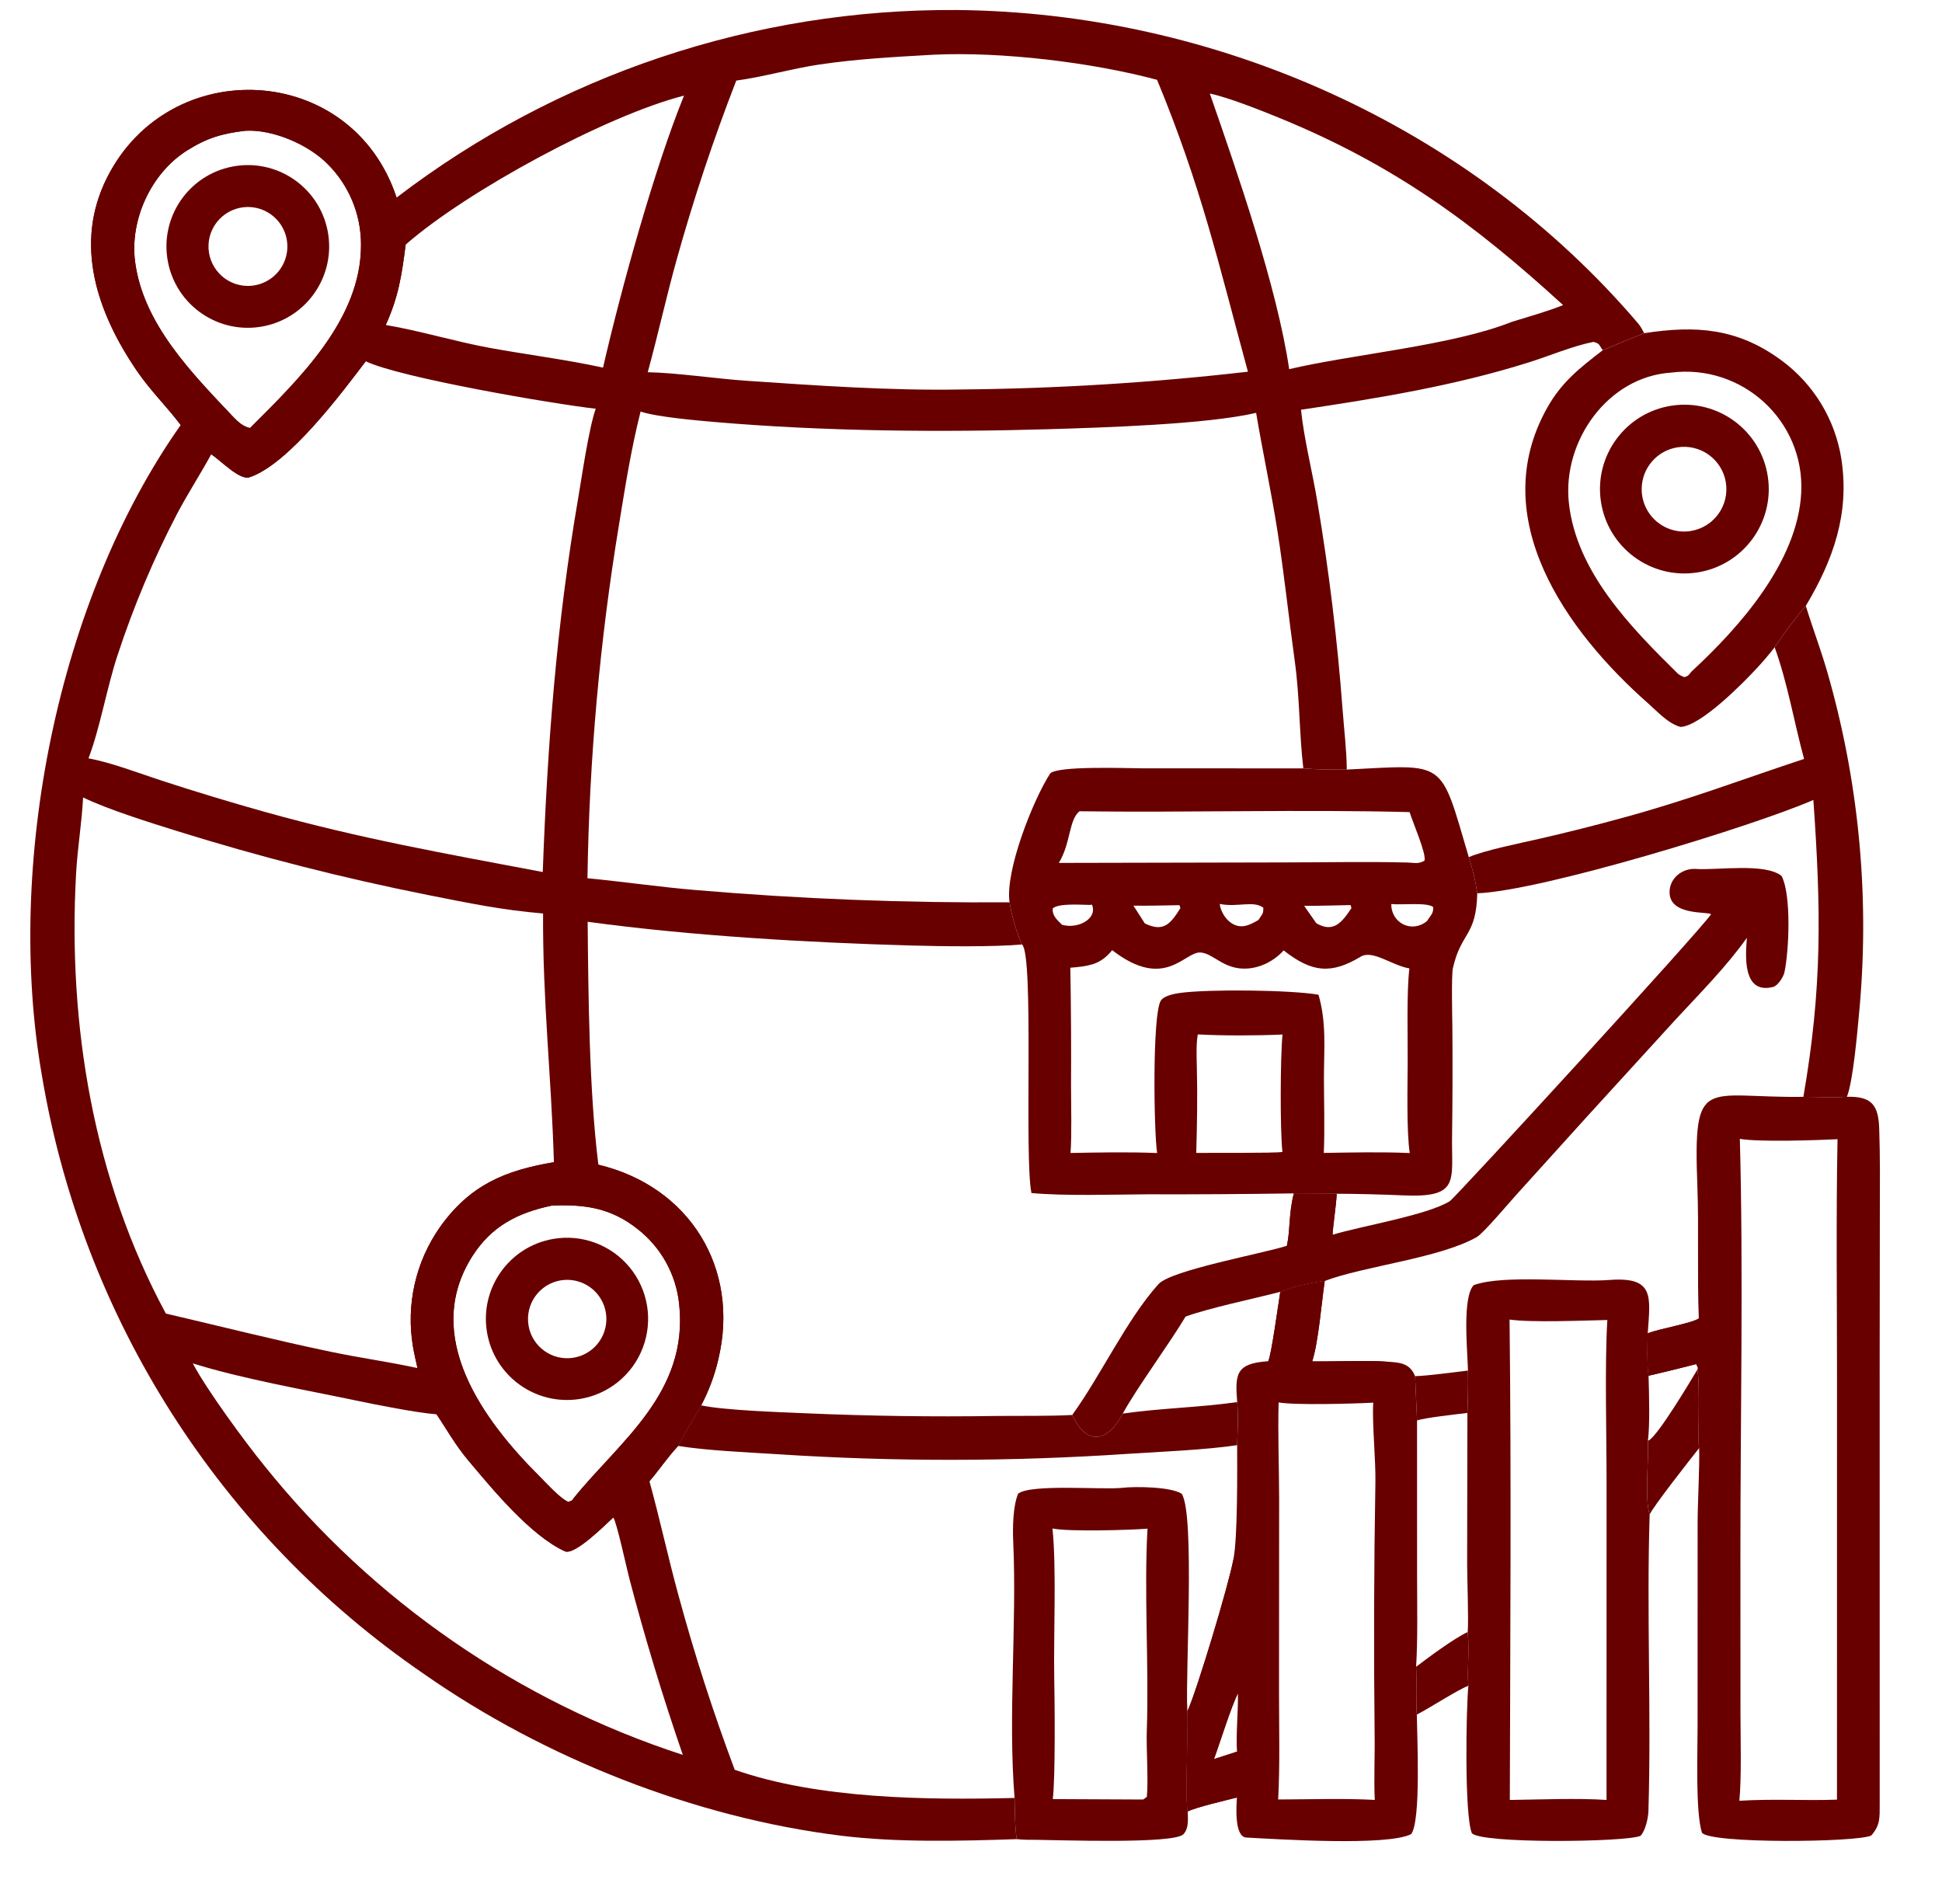
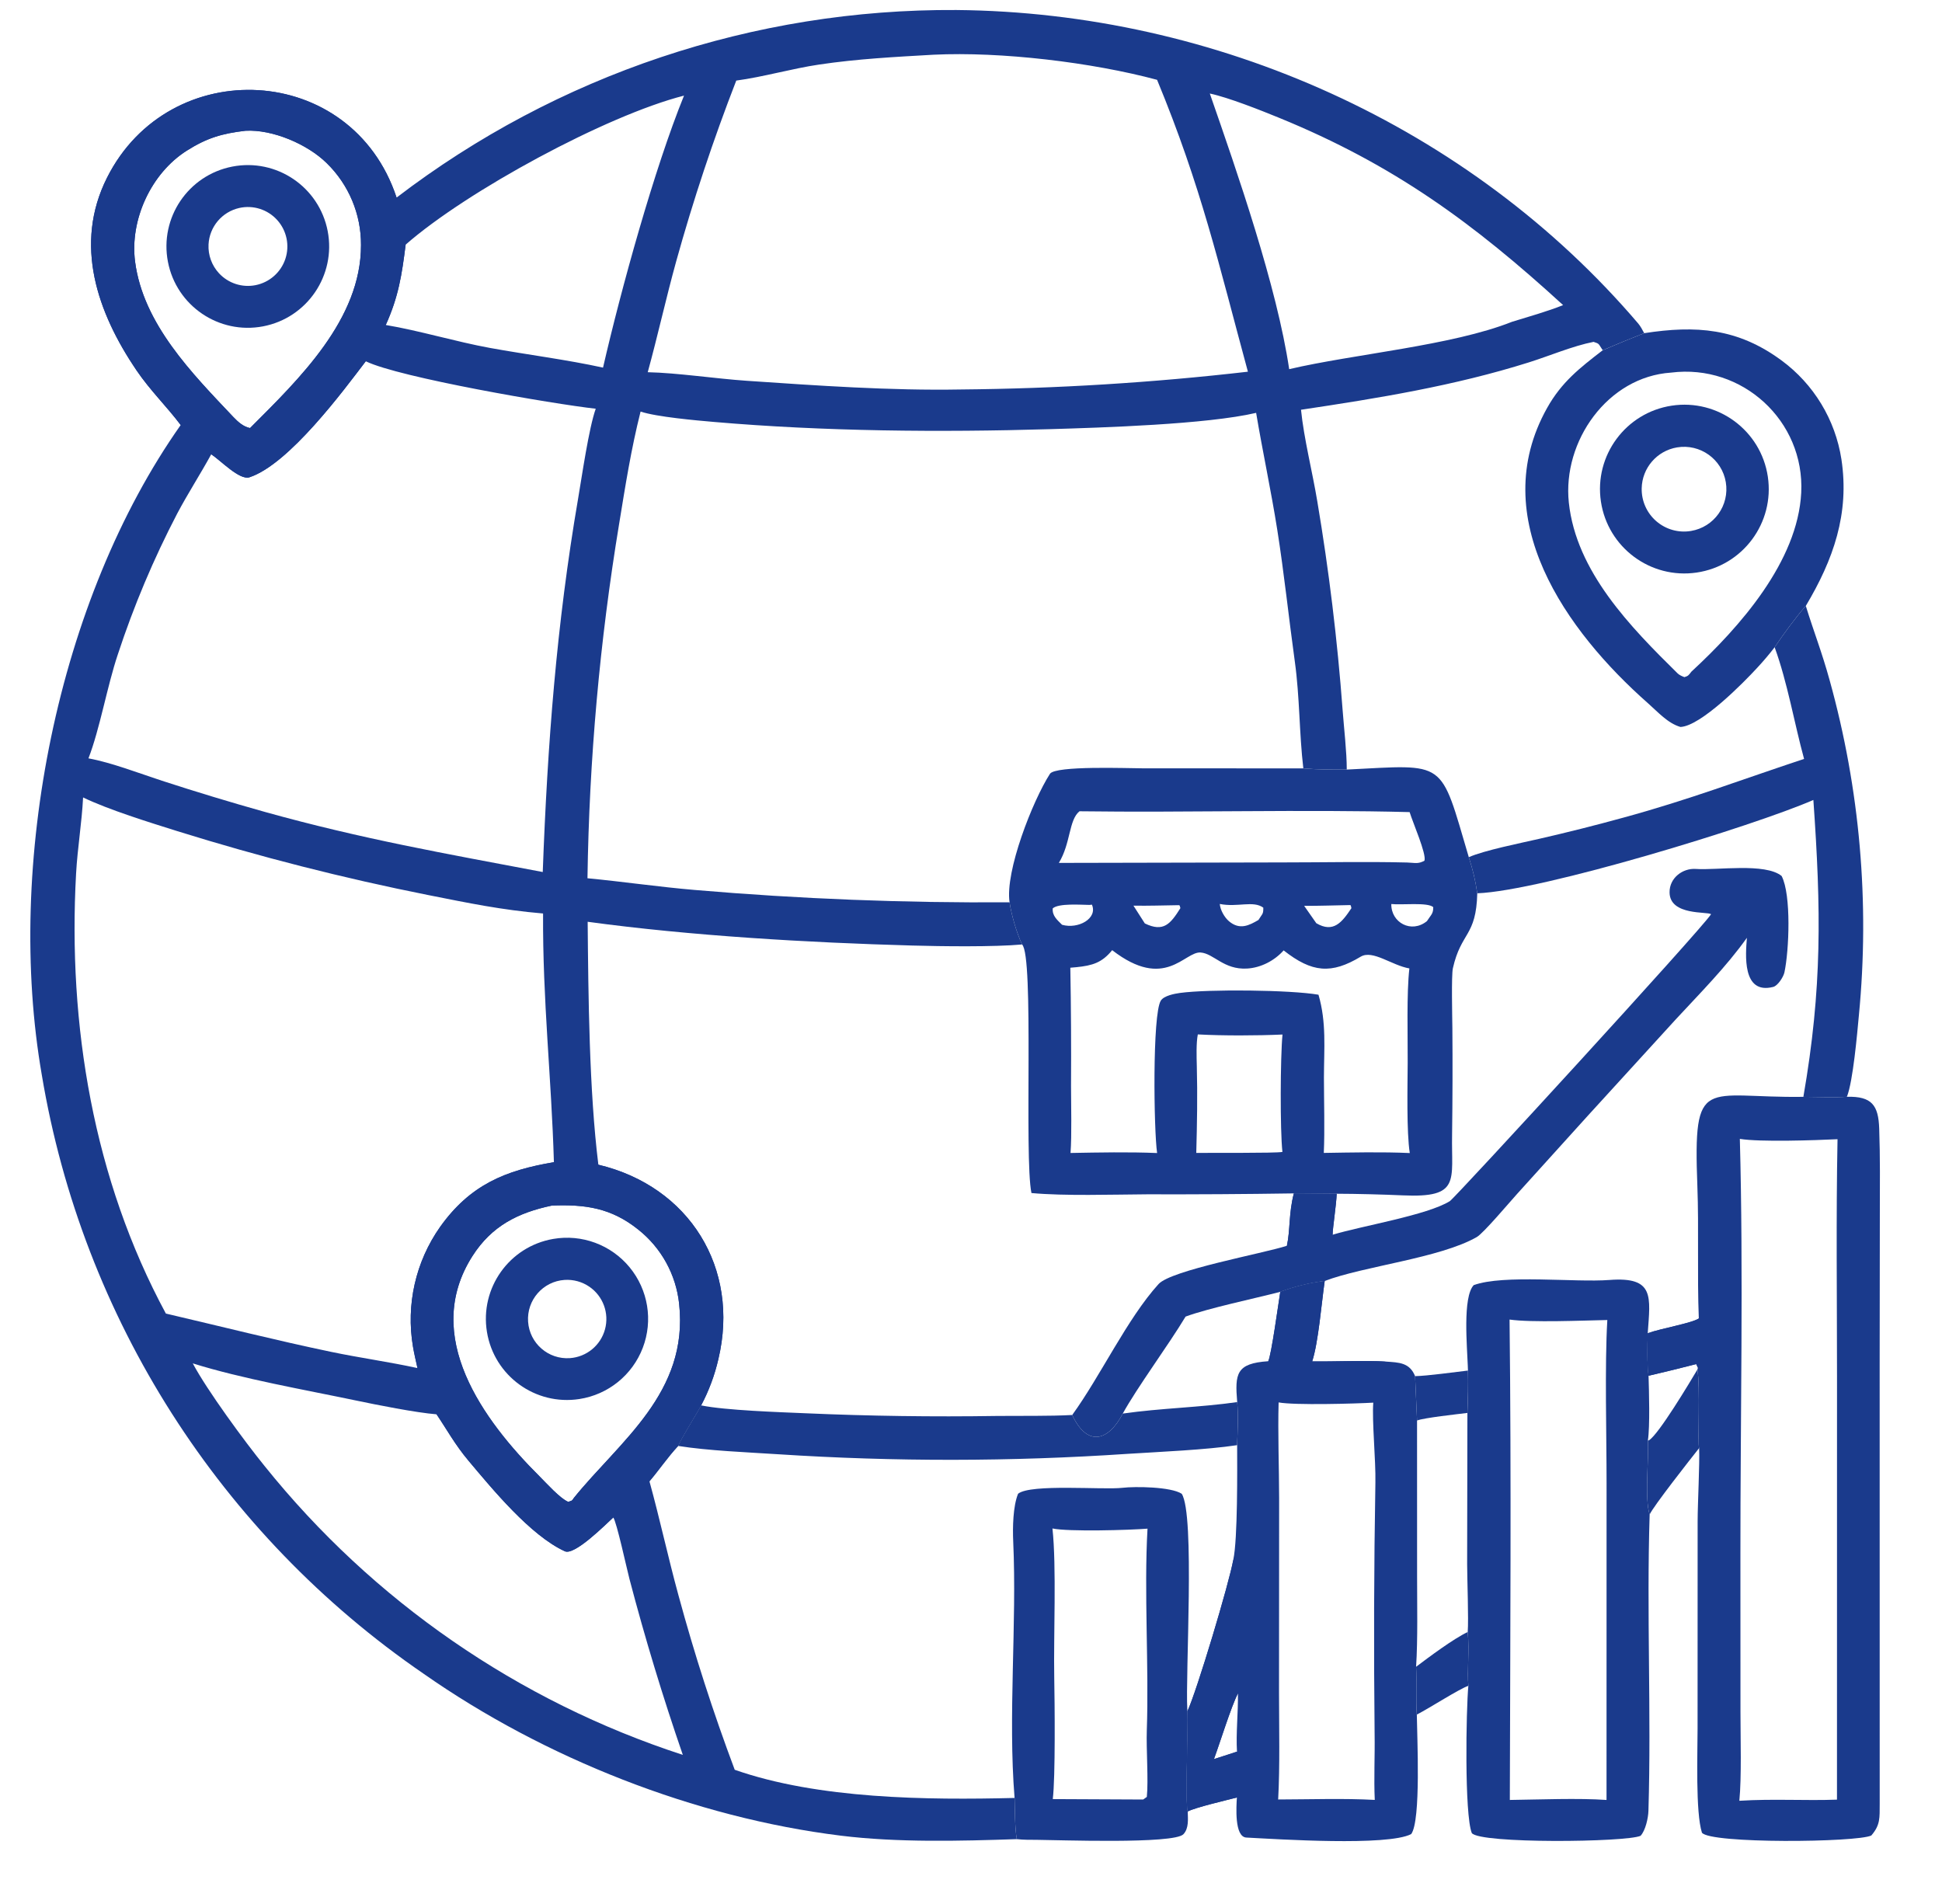
<svg xmlns="http://www.w3.org/2000/svg" width="102" height="100" viewBox="0 0 102 100" fill="none">
-   <path d="M20.83 10.377C29.265 3.925 39.606 0.459 50.226 0.526C63.837 0.645 77.19 6.607 86.044 16.991C86.158 17.123 86.277 17.341 86.358 17.499C85.627 17.786 84.901 18.084 84.18 18.394C83.943 18.051 84.03 18.061 83.7 17.955C82.6 18.172 81.378 18.694 80.299 19.033C76.386 20.265 72.383 20.915 68.333 21.521C68.484 23.028 68.936 24.802 69.189 26.333C69.801 29.961 70.245 33.616 70.518 37.286C70.588 38.233 70.738 39.494 70.736 40.419C76.022 40.156 75.614 39.84 77.146 45.021C77.361 45.697 77.487 46.209 77.591 46.917C77.535 49.198 76.744 48.931 76.31 50.853C76.225 51.232 76.278 53.448 76.283 53.981C76.298 55.852 76.293 57.722 76.268 59.592C76.222 62.012 76.739 62.921 73.678 62.782C72.661 62.736 71.24 62.699 70.208 62.697L67.957 62.678C65.382 62.718 62.807 62.734 60.233 62.726C58.414 62.738 55.929 62.821 54.175 62.66C53.786 60.781 54.322 50.2 53.682 49.605C52.213 49.74 49.449 49.704 47.916 49.661C42.45 49.509 36.276 49.151 30.866 48.413C30.901 52.317 30.945 57.287 31.428 61.172C36.206 62.307 38.872 66.603 37.73 71.388C37.536 72.232 37.232 73.048 36.826 73.813C36.548 74.32 35.771 75.548 35.619 75.943C35.059 76.546 34.638 77.179 34.111 77.8C34.654 79.766 35.089 81.794 35.636 83.791C36.476 86.889 37.462 89.946 38.59 92.951C42.981 94.491 48.703 94.544 53.289 94.431C53.304 95.012 53.303 96.063 53.406 96.594C50.431 96.695 47.13 96.778 44.171 96.413C36.486 95.464 28.58 92.339 22.252 87.909C11.571 80.587 4.33 69.232 2.196 56.459C0.276 45.417 2.995 31.535 9.491 22.322C8.747 21.337 7.89 20.51 7.171 19.452C5.111 16.417 3.863 12.834 5.62 9.335C8.902 2.803 18.477 3.256 20.83 10.377ZM30.856 46.127C32.735 46.307 34.621 46.584 36.491 46.742C41.99 47.213 47.507 47.429 53.026 47.39C53.123 48.057 53.397 48.993 53.682 49.605C54.322 50.2 53.786 60.781 54.175 62.66C55.929 62.821 58.414 62.738 60.233 62.726C62.807 62.734 65.382 62.718 67.957 62.678L70.208 62.697C71.24 62.699 72.661 62.736 73.678 62.782C76.739 62.921 76.222 62.012 76.268 59.592C76.293 57.722 76.298 55.852 76.283 53.981C76.278 53.448 76.225 51.232 76.31 50.853C76.744 48.931 77.535 49.198 77.591 46.917C77.487 46.209 77.361 45.697 77.146 45.021C75.614 39.84 76.022 40.156 70.736 40.419C69.937 40.421 69.251 40.424 68.455 40.357C68.238 38.518 68.268 36.618 68.009 34.752C67.692 32.466 67.446 30.103 67.086 27.826C66.765 25.791 66.318 23.723 65.976 21.684C63.399 22.29 57.852 22.459 55.151 22.54C49.376 22.711 43.278 22.659 37.512 22.162C36.583 22.082 34.481 21.897 33.645 21.616C33.142 23.615 32.851 25.485 32.518 27.519C31.501 33.672 30.946 39.892 30.856 46.127ZM21.927 71.853C21.849 71.497 21.748 71.076 21.69 70.724C21.318 68.524 21.829 66.267 23.113 64.443C24.69 62.228 26.54 61.47 29.093 61.04C28.964 56.591 28.497 52.548 28.524 47.978C26.325 47.79 24.632 47.434 22.478 47.007C18.033 46.122 13.638 45.002 9.312 43.652C7.859 43.195 5.714 42.534 4.364 41.883C4.297 43.217 4.071 44.533 3.996 45.884C3.557 53.823 4.905 61.944 8.712 68.99C11.604 69.665 14.489 70.396 17.398 71.003C18.899 71.316 20.417 71.525 21.927 71.853ZM4.646 39.83C5.844 40.048 7.312 40.614 8.499 41.003C10.296 41.588 12.104 42.136 13.922 42.646C19.023 44.068 23.375 44.827 28.507 45.8C28.754 39.1 29.23 32.798 30.361 26.206C30.565 25.014 30.925 22.499 31.29 21.467C29.07 21.219 20.959 19.829 19.211 18.974C18.05 20.499 15.187 24.378 13.105 25.067C12.587 25.238 11.603 24.195 11.095 23.86C10.526 24.899 9.859 25.932 9.309 26.971C8.068 29.35 7.024 31.826 6.187 34.376C5.624 36.055 5.247 38.278 4.646 39.83ZM35.864 92.169C34.814 89.127 33.879 86.046 33.062 82.933C32.918 82.386 32.389 79.934 32.211 79.701C31.773 80.1 30.177 81.708 29.667 81.475C27.858 80.646 25.854 78.199 24.606 76.717C23.898 75.875 23.452 75.053 22.93 74.282C21.861 74.198 19.777 73.784 18.65 73.547C15.995 72.99 12.691 72.412 10.125 71.606C10.87 73.013 12.869 75.735 13.896 76.996C19.586 84.084 27.221 89.357 35.864 92.169ZM12.89 6.867C11.659 7.013 10.871 7.243 9.812 7.912C7.94 9.096 6.809 11.541 7.095 13.743C7.521 17.02 10.089 19.61 12.258 21.904C12.493 22.152 12.791 22.42 13.134 22.481C15.712 19.901 18.969 16.776 18.961 12.867C18.968 11.25 18.319 9.699 17.162 8.57C16.155 7.575 14.312 6.785 12.89 6.867ZM28.992 63.317C27.205 63.692 25.822 64.389 24.811 65.975C22.138 70.169 25.366 74.58 28.336 77.538C28.695 77.895 29.413 78.7 29.846 78.88C30.081 78.793 30.014 78.853 30.147 78.665C32.553 75.691 36.179 73.151 35.671 68.481C35.508 66.943 34.733 65.535 33.519 64.575C32.099 63.438 30.736 63.249 28.992 63.317ZM65.544 19.522C64 13.837 63.102 9.824 60.773 4.192C57.35 3.274 52.581 2.702 49.028 2.874C46.998 2.99 45.046 3.091 43.033 3.389C41.584 3.604 40.091 4.042 38.671 4.232C37.462 7.343 36.409 10.511 35.516 13.726C34.979 15.669 34.549 17.628 34.021 19.549C35.588 19.583 37.597 19.889 39.214 19.999C42.896 20.25 46.783 20.523 50.464 20.456C55.504 20.411 60.538 20.099 65.544 19.522ZM20.261 17.069C21.999 17.357 23.953 17.95 25.73 18.273C27.666 18.625 29.765 18.889 31.673 19.308C32.618 15.194 34.37 8.85 35.927 5.022C31.844 6.062 24.502 10.045 21.306 12.849C21.107 14.43 20.934 15.583 20.261 17.069ZM67.712 19.389C71.075 18.598 76.253 18.158 79.414 16.902C80.265 16.64 81.286 16.352 82.1 16.025C77.384 11.711 73.201 8.649 67.187 6.189C66.227 5.796 64.518 5.117 63.543 4.912C64.985 9.055 67.068 15.048 67.712 19.389Z" fill="#680000" />
-   <path d="M68.455 40.357C69.251 40.424 69.937 40.421 70.736 40.419C76.022 40.157 75.614 39.84 77.146 45.021C77.361 45.697 77.487 46.209 77.591 46.917C77.535 49.198 76.744 48.932 76.31 50.853C76.225 51.232 76.278 53.448 76.283 53.982C76.298 55.852 76.293 57.722 76.268 59.592C76.222 62.012 76.739 62.921 73.678 62.782C72.661 62.736 71.24 62.699 70.208 62.697L67.957 62.679C65.382 62.718 62.807 62.734 60.233 62.727C58.414 62.738 55.929 62.821 54.175 62.66C53.786 60.781 54.323 50.2 53.682 49.605C53.397 48.993 53.123 48.057 53.026 47.39C52.781 45.767 54.239 42.055 55.147 40.642C55.428 40.204 59.244 40.352 59.991 40.353L68.455 40.357ZM69.251 52.244C69.677 53.708 69.541 55.054 69.537 56.592C69.538 57.806 69.585 59.367 69.53 60.553C71.005 60.53 72.572 60.493 74.046 60.56C73.872 59.464 73.93 57.011 73.936 55.814C73.943 54.473 73.875 52.145 74.025 50.863C73.098 50.704 72.098 49.868 71.467 50.247C69.927 51.173 68.913 51.09 67.421 49.916C66.943 50.454 66.227 50.829 65.498 50.87C64.274 50.94 63.752 50.079 63.061 50.027C62.211 49.963 61.196 52.058 58.415 49.904C57.881 50.562 57.382 50.713 56.535 50.798C56.429 50.809 56.323 50.818 56.217 50.826C56.254 52.901 56.266 54.976 56.254 57.051C56.254 58.031 56.299 59.632 56.227 60.556C57.713 60.529 59.289 60.497 60.775 60.559C60.602 59.39 60.519 53.273 60.969 52.556C61.132 52.294 61.694 52.19 61.974 52.151C63.489 51.945 67.781 51.99 69.251 52.244ZM73.076 47.481C73.058 48.453 74.126 49.044 74.947 48.379C75.176 48.025 75.279 47.997 75.279 47.644C74.985 47.378 73.62 47.541 73.076 47.481ZM66.098 48.318C66.313 47.971 66.356 48.021 66.353 47.672C65.824 47.283 64.998 47.665 64.067 47.477C64.09 47.793 64.314 48.184 64.548 48.383C65.114 48.864 65.612 48.602 66.098 48.318ZM68.499 47.577L69.137 48.489C70.04 49.019 70.489 48.435 70.98 47.699L70.947 47.551L70.901 47.536C70.114 47.55 69.281 47.58 68.499 47.577ZM59.532 47.566L60.13 48.5C61.116 48.978 61.478 48.524 61.999 47.696L61.959 47.557L61.915 47.541C61.148 47.551 60.292 47.581 59.532 47.566ZM74.038 42.653C68.414 42.505 62.399 42.685 56.698 42.609C56.129 43.071 56.246 44.281 55.614 45.321L67.331 45.296C69.449 45.296 71.802 45.247 73.901 45.3C74.335 45.315 74.475 45.39 74.816 45.206C74.938 44.867 74.199 43.188 74.038 42.653ZM55.783 48.571C56.631 48.813 57.666 48.239 57.351 47.513L57.231 47.528C56.773 47.523 55.607 47.431 55.293 47.709C55.26 48.096 55.519 48.308 55.783 48.571ZM67.361 54.335C66.006 54.395 64.257 54.401 62.913 54.329C62.824 54.785 62.848 55.502 62.86 55.979C62.901 57.519 62.873 59.019 62.832 60.554C63.588 60.539 66.966 60.574 67.357 60.501C67.23 59.376 67.246 55.517 67.361 54.335Z" fill="#680000" />
-   <path d="M29.093 61.04C29.851 61.077 30.679 61.102 31.428 61.172C36.206 62.308 38.873 66.603 37.73 71.388C37.536 72.233 37.232 73.048 36.826 73.813C36.548 74.32 35.771 75.548 35.619 75.943C35.059 76.546 34.638 77.179 34.111 77.8C33.713 78.172 32.501 79.299 32.211 79.701C31.774 80.1 30.177 81.709 29.667 81.475C27.858 80.646 25.854 78.2 24.606 76.717C23.898 75.875 23.452 75.053 22.93 74.283L21.927 71.853C21.849 71.497 21.749 71.077 21.69 70.724C21.318 68.525 21.829 66.267 23.113 64.443C24.69 62.228 26.54 61.47 29.093 61.04ZM30.147 78.666C32.553 75.691 36.179 73.152 35.671 68.481C35.508 66.943 34.733 65.535 33.519 64.576C32.099 63.438 30.736 63.25 28.992 63.317C27.205 63.692 25.822 64.389 24.811 65.975C22.138 70.169 25.366 74.58 28.336 77.538C28.695 77.896 29.413 78.7 29.846 78.88C30.081 78.793 30.014 78.854 30.147 78.666Z" fill="#680000" />
-   <path d="M29.051 65.071C30.561 64.808 32.095 65.377 33.069 66.56C34.044 67.743 34.308 69.358 33.761 70.789C33.214 72.221 31.941 73.248 30.426 73.48C28.116 73.834 25.953 72.262 25.576 69.956C25.199 67.65 26.749 65.471 29.051 65.071ZM29.935 71.331C30.809 71.269 31.549 70.661 31.777 69.815C32.006 68.969 31.674 68.07 30.95 67.577C30.57 67.318 30.115 67.194 29.657 67.223C28.52 67.297 27.66 68.28 27.737 69.417C27.814 70.553 28.799 71.411 29.935 71.331Z" fill="#680000" />
-   <path d="M9.491 22.322C8.747 21.337 7.89 20.511 7.171 19.453C5.111 16.418 3.863 12.834 5.62 9.336C8.903 2.803 18.477 3.256 20.83 10.378C20.941 11.046 21.108 12.248 21.306 12.85C21.107 14.431 20.934 15.583 20.261 17.069C20.012 17.522 19.468 18.59 19.211 18.974C18.05 20.5 15.187 24.378 13.105 25.067C12.587 25.238 11.603 24.195 11.095 23.86C10.794 23.414 9.928 22.66 9.491 22.322ZM13.134 22.482C15.712 19.901 18.969 16.776 18.961 12.867C18.969 11.25 18.319 9.699 17.162 8.57C16.155 7.575 14.312 6.785 12.89 6.868C11.659 7.013 10.871 7.243 9.812 7.912C7.94 9.096 6.809 11.541 7.095 13.743C7.521 17.02 10.09 19.611 12.258 21.904C12.493 22.152 12.791 22.42 13.134 22.482Z" fill="#680000" />
-   <path d="M12.199 8.75C14.519 8.298 16.764 9.815 17.211 12.136C17.657 14.456 16.136 16.699 13.815 17.141C11.5 17.581 9.265 16.065 8.82 13.751C8.374 11.437 9.886 9.2 12.199 8.75ZM10.953 12.842C10.925 13.399 11.124 13.944 11.503 14.353C11.992 14.88 12.718 15.116 13.422 14.977C14.154 14.832 14.752 14.306 14.988 13.598C15.223 12.889 15.059 12.11 14.559 11.556C14.059 11.002 13.3 10.76 12.572 10.922C11.662 11.125 10.999 11.911 10.953 12.842Z" fill="#680000" />
-   <path d="M94.719 57.607C95.329 57.609 96.436 57.648 97.006 57.604C98.318 57.572 98.66 58.05 98.702 59.275C98.755 60.779 98.738 62.273 98.735 63.778L98.726 71.647L98.728 94.742C98.723 95.476 98.767 95.846 98.287 96.403C97.533 96.77 89.815 96.843 89.391 96.255C89.049 95.185 89.163 92.051 89.162 90.786L89.165 79.916C89.166 78.953 89.279 76.869 89.244 76.057C89.157 75.859 89.311 72.746 89.151 71.933L89.181 71.839L89.09 71.644C88.258 71.858 87.424 72.062 86.587 72.257C86.504 71.533 86.53 70.752 86.544 70.023C87.212 69.775 88.864 69.497 89.227 69.247C89.137 66.989 89.235 64.495 89.151 62.292C88.927 56.381 89.514 57.684 94.719 57.607ZM91.356 94.579C93.154 94.468 94.813 94.581 96.484 94.52L96.486 72.326C96.486 68.198 96.433 63.945 96.513 59.833C95.345 59.889 92.44 59.989 91.382 59.816C91.573 66.821 91.408 74.561 91.412 81.618L91.415 89.934C91.415 91.255 91.478 93.348 91.356 94.579Z" fill="#680000" />
-   <path d="M86.544 70.023C87.212 69.775 88.864 69.497 89.227 69.247C89.24 69.709 89.32 71.528 89.181 71.839L89.09 71.644C88.258 71.858 87.424 72.062 86.587 72.257C86.504 71.533 86.53 70.752 86.544 70.023Z" fill="#680000" />
-   <path d="M77.102 71.984L77.092 71.714C77.062 70.765 76.812 68.128 77.404 67.497C78.969 66.924 82.73 67.364 84.533 67.226C86.915 67.044 86.678 68.101 86.544 70.023C86.53 70.751 86.504 71.533 86.587 72.257C86.612 73.065 86.666 74.907 86.552 75.655C86.606 76.616 86.375 78.754 86.645 79.545C86.48 84.705 86.737 89.947 86.581 95.112C86.57 95.482 86.428 96.138 86.168 96.419C85.414 96.761 77.723 96.843 77.303 96.274C76.913 95.288 77.003 89.791 77.123 88.542C77.051 87.74 77.184 86.708 77.089 85.716C77.14 85.048 77.061 82.95 77.059 82.152L77.073 74.209C77.1 73.441 77.121 72.752 77.102 71.984ZM79.301 94.536C80.805 94.517 82.926 94.431 84.38 94.537L84.382 77.895C84.384 75.445 84.281 71.678 84.422 69.329C83.127 69.355 80.45 69.471 79.287 69.305C79.383 77.648 79.321 86.182 79.301 94.536Z" fill="#680000" />
-   <path d="M67.244 67.848C67.997 67.57 68.781 67.379 69.578 67.279C69.413 68.419 69.246 70.507 68.92 71.503C70.113 71.519 71.675 71.44 72.804 71.513C73.475 71.56 74.037 71.56 74.325 72.277L74.428 74.608L74.43 82.748C74.429 84.238 74.472 86.084 74.378 87.541C74.417 88.358 74.361 89.299 74.416 90.052C74.427 91.191 74.644 95.622 74.12 96.329C72.876 96.973 67.112 96.597 65.463 96.511C64.826 96.478 64.938 94.864 64.965 94.407C64.397 94.555 62.799 94.925 62.383 95.14C62.235 94.373 62.426 90.917 62.367 89.876C62.857 88.828 64.573 83.109 64.778 81.912C65.01 80.829 64.983 77.202 64.979 75.902C65 75.187 65.048 74.338 64.981 73.639C64.856 72.141 64.931 71.606 66.611 71.493C66.774 71.196 67.151 68.415 67.244 67.848ZM64.97 91.999C64.912 91.021 65.035 89.968 65.02 88.94C64.665 89.625 64.069 91.558 63.76 92.391L64.97 91.999ZM67.133 94.511C68.759 94.508 70.611 94.445 72.207 94.534C72.155 93.42 72.218 92.205 72.199 91.059C72.151 86.665 72.164 82.27 72.24 77.876C72.264 76.677 72.055 74.638 72.129 73.669C71.176 73.724 68.013 73.813 67.157 73.657C67.112 75.237 67.181 77.079 67.184 78.685L67.178 88.912C67.179 90.673 67.229 92.778 67.133 94.511Z" fill="#680000" />
-   <path d="M62.367 89.876C62.857 88.828 64.573 83.109 64.778 81.912C65.006 83.116 64.995 83.68 65.023 84.825C65.039 85.448 64.912 88.608 65.02 88.94C64.665 89.625 64.069 91.558 63.76 92.391L64.97 91.999C65.017 92.868 64.998 93.534 64.965 94.407C64.397 94.555 62.799 94.925 62.383 95.14C62.235 94.373 62.426 90.917 62.367 89.876Z" fill="#680000" />
-   <path d="M67.244 67.848C67.997 67.57 68.781 67.379 69.578 67.279C69.413 68.419 69.246 70.507 68.92 71.503C70.113 71.519 71.675 71.44 72.804 71.513C72.06 71.602 67.206 71.652 66.611 71.493C66.774 71.196 67.151 68.415 67.244 67.848Z" fill="#680000" />
-   <path d="M86.358 17.499C89.079 17.079 91.262 17.232 93.565 18.926C95.262 20.172 96.396 22.041 96.717 24.122C97.15 26.978 96.295 29.392 94.847 31.823C94.326 32.413 93.654 33.328 93.21 33.995C92.926 34.363 92.625 34.718 92.308 35.059C91.579 35.855 89.33 38.136 88.263 38.181C87.597 37.989 87.077 37.393 86.561 36.939C82.263 33.149 78.019 27.212 81.258 21.428C82.02 20.066 82.975 19.323 84.18 18.395C84.901 18.085 85.627 17.786 86.358 17.499ZM88.84 35.274C91.373 32.937 94.426 29.49 94.606 25.875C94.793 22.111 91.516 19.098 87.77 19.57C84.427 19.79 82.059 23.186 82.4 26.396C82.786 30.022 85.639 32.931 88.116 35.37C88.206 35.457 88.359 35.524 88.472 35.564C88.684 35.5 88.695 35.458 88.84 35.274Z" fill="#680000" />
-   <path d="M87.803 21.306C90.228 20.938 92.49 22.609 92.852 25.034C93.213 27.46 91.536 29.718 89.11 30.072C86.693 30.426 84.446 28.757 84.085 26.341C83.725 23.925 85.388 21.673 87.803 21.306ZM86.227 25.648C86.213 26.31 86.495 26.943 86.995 27.375C87.496 27.808 88.162 27.996 88.815 27.887C90.028 27.686 90.847 26.54 90.645 25.327C90.444 24.115 89.296 23.296 88.084 23.498C87.028 23.675 86.248 24.578 86.227 25.648Z" fill="#680000" />
-   <path d="M53.289 94.431C52.938 90.132 53.415 85.305 53.217 80.956C53.184 80.235 53.204 79.11 53.473 78.453C54.132 77.921 57.953 78.26 58.952 78.142C59.621 78.063 61.501 78.084 62.068 78.455C62.773 79.546 62.251 87.948 62.362 89.8L62.367 89.876C62.426 90.917 62.234 94.373 62.383 95.14C62.392 95.536 62.45 96.023 62.157 96.336C61.662 96.865 55.502 96.636 54.467 96.631C54.112 96.629 53.759 96.635 53.406 96.594C53.303 96.063 53.304 95.012 53.289 94.431ZM55.295 94.491L60.044 94.513L60.235 94.376C60.324 93.506 60.2 91.858 60.234 90.882C60.351 87.531 60.081 83.585 60.271 80.287C59.35 80.363 56.107 80.456 55.278 80.277C55.496 82.258 55.332 85.968 55.372 88.093C55.396 89.375 55.437 93.37 55.295 94.491Z" fill="#680000" />
-   <path d="M69.993 64.85C71.539 64.382 74.958 63.825 76.148 63.087C76.431 62.911 89.306 48.877 89.87 48.017C89.699 47.863 87.707 48.107 87.691 46.874C87.68 46.104 88.388 45.588 89.074 45.638C90.184 45.717 92.712 45.306 93.576 46.008C94.093 46.998 93.968 49.932 93.724 51.069C93.672 51.312 93.376 51.772 93.136 51.834C91.482 52.257 91.687 50.102 91.753 49.255C90.654 50.794 89.296 52.157 88.013 53.543L83.402 58.594L79.69 62.698C79.323 63.102 77.918 64.769 77.568 64.97C75.629 66.082 71.613 66.501 69.578 67.279C68.781 67.379 67.997 67.57 67.244 67.849C65.858 68.209 63.496 68.7 62.271 69.149C61.358 70.668 59.727 72.866 58.972 74.243C58.205 75.722 57.094 75.991 56.316 74.317C57.801 72.272 59.205 69.255 60.851 67.441C61.516 66.707 66.34 65.836 67.591 65.43C67.772 64.608 67.683 63.726 67.957 62.679L70.208 62.697C70.183 63.308 69.993 64.518 69.993 64.85Z" fill="#680000" />
-   <path d="M67.957 62.679L70.208 62.698C70.183 63.308 69.993 64.518 69.993 64.85C69.406 65.023 68.137 65.429 67.591 65.43C67.772 64.608 67.683 63.727 67.957 62.679Z" fill="#680000" />
-   <path d="M94.847 31.822C95.272 33.202 95.689 34.24 96.1 35.733C97.688 41.449 98.208 47.408 97.636 53.312C97.545 54.299 97.327 56.79 97.006 57.604C96.436 57.648 95.329 57.609 94.719 57.607C95.712 51.894 95.65 47.785 95.244 42.015C92.109 43.383 80.981 46.791 77.591 46.917C77.487 46.209 77.361 45.697 77.146 45.021C77.925 44.668 79.91 44.271 80.832 44.059C82.319 43.719 83.798 43.347 85.269 42.942C88.742 41.994 91.411 40.965 94.756 39.859C94.241 37.979 93.889 35.859 93.21 33.995C93.654 33.328 94.326 32.413 94.847 31.822Z" fill="#680000" />
-   <path d="M58.972 74.243C60.971 73.956 63.036 73.921 64.981 73.639C65.048 74.338 65 75.187 64.979 75.902C63.337 76.149 60.915 76.251 59.214 76.359C53.11 76.769 46.986 76.776 40.88 76.38C39.224 76.273 37.213 76.195 35.619 75.943C35.771 75.548 36.548 74.32 36.826 73.813C38.095 74.075 40.947 74.168 42.318 74.227C45.658 74.373 49.002 74.42 52.345 74.368C53.55 74.356 55.132 74.383 56.316 74.317C57.094 75.991 58.205 75.722 58.972 74.243Z" fill="#680000" />
-   <path d="M86.552 75.655L86.608 75.647C87.122 75.334 88.757 72.595 89.151 71.934C89.311 72.747 89.157 75.859 89.244 76.057C88.812 76.598 86.822 79.132 86.645 79.545C86.375 78.754 86.606 76.616 86.552 75.655Z" fill="#680000" />
-   <path d="M74.378 87.541C75.041 87.04 76.363 86.054 77.089 85.716C77.184 86.708 77.051 87.74 77.123 88.543C76.673 88.683 75.067 89.722 74.416 90.052C74.361 89.299 74.417 88.358 74.378 87.541Z" fill="#680000" />
-   <path d="M74.325 72.277C74.98 72.264 76.404 72.064 77.101 71.984C77.121 72.752 77.1 73.441 77.073 74.209C76.588 74.27 74.771 74.466 74.428 74.608L74.325 72.277Z" fill="#680000" />
+   <path d="M20.83 10.377C29.265 3.925 39.606 0.459 50.226 0.526C63.837 0.645 77.19 6.607 86.044 16.991C86.158 17.123 86.277 17.341 86.358 17.499C85.627 17.786 84.901 18.084 84.18 18.394C83.943 18.051 84.03 18.061 83.7 17.955C82.6 18.172 81.378 18.694 80.299 19.033C76.386 20.265 72.383 20.915 68.333 21.521C68.484 23.028 68.936 24.802 69.189 26.333C69.801 29.961 70.245 33.616 70.518 37.286C70.588 38.233 70.738 39.494 70.736 40.419C76.022 40.156 75.614 39.84 77.146 45.021C77.361 45.697 77.487 46.209 77.591 46.917C77.535 49.198 76.744 48.931 76.31 50.853C76.225 51.232 76.278 53.448 76.283 53.981C76.298 55.852 76.293 57.722 76.268 59.592C76.222 62.012 76.739 62.921 73.678 62.782C72.661 62.736 71.24 62.699 70.208 62.697L67.957 62.678C65.382 62.718 62.807 62.734 60.233 62.726C58.414 62.738 55.929 62.821 54.175 62.66C53.786 60.781 54.322 50.2 53.682 49.605C52.213 49.74 49.449 49.704 47.916 49.661C42.45 49.509 36.276 49.151 30.866 48.413C30.901 52.317 30.945 57.287 31.428 61.172C36.206 62.307 38.872 66.603 37.73 71.388C37.536 72.232 37.232 73.048 36.826 73.813C36.548 74.32 35.771 75.548 35.619 75.943C35.059 76.546 34.638 77.179 34.111 77.8C34.654 79.766 35.089 81.794 35.636 83.791C36.476 86.889 37.462 89.946 38.59 92.951C42.981 94.491 48.703 94.544 53.289 94.431C53.304 95.012 53.303 96.063 53.406 96.594C50.431 96.695 47.13 96.778 44.171 96.413C36.486 95.464 28.58 92.339 22.252 87.909C11.571 80.587 4.33 69.232 2.196 56.459C0.276 45.417 2.995 31.535 9.491 22.322C8.747 21.337 7.89 20.51 7.171 19.452C5.111 16.417 3.863 12.834 5.62 9.335C8.902 2.803 18.477 3.256 20.83 10.377ZM30.856 46.127C32.735 46.307 34.621 46.584 36.491 46.742C41.99 47.213 47.507 47.429 53.026 47.39C53.123 48.057 53.397 48.993 53.682 49.605C54.322 50.2 53.786 60.781 54.175 62.66C55.929 62.821 58.414 62.738 60.233 62.726C62.807 62.734 65.382 62.718 67.957 62.678L70.208 62.697C71.24 62.699 72.661 62.736 73.678 62.782C76.739 62.921 76.222 62.012 76.268 59.592C76.293 57.722 76.298 55.852 76.283 53.981C76.278 53.448 76.225 51.232 76.31 50.853C76.744 48.931 77.535 49.198 77.591 46.917C77.487 46.209 77.361 45.697 77.146 45.021C75.614 39.84 76.022 40.156 70.736 40.419C69.937 40.421 69.251 40.424 68.455 40.357C68.238 38.518 68.268 36.618 68.009 34.752C67.692 32.466 67.446 30.103 67.086 27.826C66.765 25.791 66.318 23.723 65.976 21.684C63.399 22.29 57.852 22.459 55.151 22.54C49.376 22.711 43.278 22.659 37.512 22.162C36.583 22.082 34.481 21.897 33.645 21.616C33.142 23.615 32.851 25.485 32.518 27.519C31.501 33.672 30.946 39.892 30.856 46.127ZM21.927 71.853C21.849 71.497 21.748 71.076 21.69 70.724C21.318 68.524 21.829 66.267 23.113 64.443C24.69 62.228 26.54 61.47 29.093 61.04C28.964 56.591 28.497 52.548 28.524 47.978C26.325 47.79 24.632 47.434 22.478 47.007C18.033 46.122 13.638 45.002 9.312 43.652C7.859 43.195 5.714 42.534 4.364 41.883C4.297 43.217 4.071 44.533 3.996 45.884C3.557 53.823 4.905 61.944 8.712 68.99C11.604 69.665 14.489 70.396 17.398 71.003C18.899 71.316 20.417 71.525 21.927 71.853ZM4.646 39.83C5.844 40.048 7.312 40.614 8.499 41.003C10.296 41.588 12.104 42.136 13.922 42.646C19.023 44.068 23.375 44.827 28.507 45.8C28.754 39.1 29.23 32.798 30.361 26.206C30.565 25.014 30.925 22.499 31.29 21.467C29.07 21.219 20.959 19.829 19.211 18.974C18.05 20.499 15.187 24.378 13.105 25.067C12.587 25.238 11.603 24.195 11.095 23.86C10.526 24.899 9.859 25.932 9.309 26.971C8.068 29.35 7.024 31.826 6.187 34.376C5.624 36.055 5.247 38.278 4.646 39.83ZM35.864 92.169C34.814 89.127 33.879 86.046 33.062 82.933C32.918 82.386 32.389 79.934 32.211 79.701C31.773 80.1 30.177 81.708 29.667 81.475C27.858 80.646 25.854 78.199 24.606 76.717C23.898 75.875 23.452 75.053 22.93 74.282C21.861 74.198 19.777 73.784 18.65 73.547C15.995 72.99 12.691 72.412 10.125 71.606C10.87 73.013 12.869 75.735 13.896 76.996C19.586 84.084 27.221 89.357 35.864 92.169ZM12.89 6.867C11.659 7.013 10.871 7.243 9.812 7.912C7.94 9.096 6.809 11.541 7.095 13.743C7.521 17.02 10.089 19.61 12.258 21.904C12.493 22.152 12.791 22.42 13.134 22.481C15.712 19.901 18.969 16.776 18.961 12.867C18.968 11.25 18.319 9.699 17.162 8.57C16.155 7.575 14.312 6.785 12.89 6.867ZM28.992 63.317C27.205 63.692 25.822 64.389 24.811 65.975C22.138 70.169 25.366 74.58 28.336 77.538C28.695 77.895 29.413 78.7 29.846 78.88C30.081 78.793 30.014 78.853 30.147 78.665C32.553 75.691 36.179 73.151 35.671 68.481C35.508 66.943 34.733 65.535 33.519 64.575C32.099 63.438 30.736 63.249 28.992 63.317ZM65.544 19.522C64 13.837 63.102 9.824 60.773 4.192C57.35 3.274 52.581 2.702 49.028 2.874C46.998 2.99 45.046 3.091 43.033 3.389C41.584 3.604 40.091 4.042 38.671 4.232C37.462 7.343 36.409 10.511 35.516 13.726C34.979 15.669 34.549 17.628 34.021 19.549C35.588 19.583 37.597 19.889 39.214 19.999C42.896 20.25 46.783 20.523 50.464 20.456C55.504 20.411 60.538 20.099 65.544 19.522ZM20.261 17.069C21.999 17.357 23.953 17.95 25.73 18.273C27.666 18.625 29.765 18.889 31.673 19.308C32.618 15.194 34.37 8.85 35.927 5.022C31.844 6.062 24.502 10.045 21.306 12.849C21.107 14.43 20.934 15.583 20.261 17.069ZM67.712 19.389C71.075 18.598 76.253 18.158 79.414 16.902C80.265 16.64 81.286 16.352 82.1 16.025C77.384 11.711 73.201 8.649 67.187 6.189C66.227 5.796 64.518 5.117 63.543 4.912C64.985 9.055 67.068 15.048 67.712 19.389Z" fill="#1A3A8C" />
+   <path d="M68.455 40.357C69.251 40.424 69.937 40.421 70.736 40.419C76.022 40.157 75.614 39.84 77.146 45.021C77.361 45.697 77.487 46.209 77.591 46.917C77.535 49.198 76.744 48.932 76.31 50.853C76.225 51.232 76.278 53.448 76.283 53.982C76.298 55.852 76.293 57.722 76.268 59.592C76.222 62.012 76.739 62.921 73.678 62.782C72.661 62.736 71.24 62.699 70.208 62.697L67.957 62.679C65.382 62.718 62.807 62.734 60.233 62.727C58.414 62.738 55.929 62.821 54.175 62.66C53.786 60.781 54.323 50.2 53.682 49.605C53.397 48.993 53.123 48.057 53.026 47.39C52.781 45.767 54.239 42.055 55.147 40.642C55.428 40.204 59.244 40.352 59.991 40.353L68.455 40.357ZM69.251 52.244C69.677 53.708 69.541 55.054 69.537 56.592C69.538 57.806 69.585 59.367 69.53 60.553C71.005 60.53 72.572 60.493 74.046 60.56C73.872 59.464 73.93 57.011 73.936 55.814C73.943 54.473 73.875 52.145 74.025 50.863C73.098 50.704 72.098 49.868 71.467 50.247C69.927 51.173 68.913 51.09 67.421 49.916C66.943 50.454 66.227 50.829 65.498 50.87C64.274 50.94 63.752 50.079 63.061 50.027C62.211 49.963 61.196 52.058 58.415 49.904C57.881 50.562 57.382 50.713 56.535 50.798C56.429 50.809 56.323 50.818 56.217 50.826C56.254 52.901 56.266 54.976 56.254 57.051C56.254 58.031 56.299 59.632 56.227 60.556C57.713 60.529 59.289 60.497 60.775 60.559C60.602 59.39 60.519 53.273 60.969 52.556C61.132 52.294 61.694 52.19 61.974 52.151C63.489 51.945 67.781 51.99 69.251 52.244ZM73.076 47.481C73.058 48.453 74.126 49.044 74.947 48.379C75.176 48.025 75.279 47.997 75.279 47.644C74.985 47.378 73.62 47.541 73.076 47.481ZM66.098 48.318C66.313 47.971 66.356 48.021 66.353 47.672C65.824 47.283 64.998 47.665 64.067 47.477C64.09 47.793 64.314 48.184 64.548 48.383C65.114 48.864 65.612 48.602 66.098 48.318ZM68.499 47.577L69.137 48.489C70.04 49.019 70.489 48.435 70.98 47.699L70.947 47.551L70.901 47.536C70.114 47.55 69.281 47.58 68.499 47.577ZM59.532 47.566L60.13 48.5C61.116 48.978 61.478 48.524 61.999 47.696L61.959 47.557L61.915 47.541C61.148 47.551 60.292 47.581 59.532 47.566ZM74.038 42.653C68.414 42.505 62.399 42.685 56.698 42.609C56.129 43.071 56.246 44.281 55.614 45.321L67.331 45.296C69.449 45.296 71.802 45.247 73.901 45.3C74.335 45.315 74.475 45.39 74.816 45.206C74.938 44.867 74.199 43.188 74.038 42.653ZM55.783 48.571C56.631 48.813 57.666 48.239 57.351 47.513L57.231 47.528C56.773 47.523 55.607 47.431 55.293 47.709C55.26 48.096 55.519 48.308 55.783 48.571ZM67.361 54.335C66.006 54.395 64.257 54.401 62.913 54.329C62.824 54.785 62.848 55.502 62.86 55.979C62.901 57.519 62.873 59.019 62.832 60.554C63.588 60.539 66.966 60.574 67.357 60.501C67.23 59.376 67.246 55.517 67.361 54.335Z" fill="#1A3A8C" />
+   <path d="M29.093 61.04C29.851 61.077 30.679 61.102 31.428 61.172C36.206 62.308 38.873 66.603 37.73 71.388C37.536 72.233 37.232 73.048 36.826 73.813C36.548 74.32 35.771 75.548 35.619 75.943C35.059 76.546 34.638 77.179 34.111 77.8C33.713 78.172 32.501 79.299 32.211 79.701C31.774 80.1 30.177 81.709 29.667 81.475C27.858 80.646 25.854 78.2 24.606 76.717C23.898 75.875 23.452 75.053 22.93 74.283L21.927 71.853C21.849 71.497 21.749 71.077 21.69 70.724C21.318 68.525 21.829 66.267 23.113 64.443C24.69 62.228 26.54 61.47 29.093 61.04ZM30.147 78.666C32.553 75.691 36.179 73.152 35.671 68.481C35.508 66.943 34.733 65.535 33.519 64.576C32.099 63.438 30.736 63.25 28.992 63.317C27.205 63.692 25.822 64.389 24.811 65.975C22.138 70.169 25.366 74.58 28.336 77.538C28.695 77.896 29.413 78.7 29.846 78.88C30.081 78.793 30.014 78.854 30.147 78.666Z" fill="#1A3A8C" />
+   <path d="M29.051 65.071C30.561 64.808 32.095 65.377 33.069 66.56C34.044 67.743 34.308 69.358 33.761 70.789C33.214 72.221 31.941 73.248 30.426 73.48C28.116 73.834 25.953 72.262 25.576 69.956C25.199 67.65 26.749 65.471 29.051 65.071ZM29.935 71.331C30.809 71.269 31.549 70.661 31.777 69.815C32.006 68.969 31.674 68.07 30.95 67.577C30.57 67.318 30.115 67.194 29.657 67.223C28.52 67.297 27.66 68.28 27.737 69.417C27.814 70.553 28.799 71.411 29.935 71.331Z" fill="#1A3A8C" />
+   <path d="M9.491 22.322C8.747 21.337 7.89 20.511 7.171 19.453C5.111 16.418 3.863 12.834 5.62 9.336C8.903 2.803 18.477 3.256 20.83 10.378C20.941 11.046 21.108 12.248 21.306 12.85C21.107 14.431 20.934 15.583 20.261 17.069C20.012 17.522 19.468 18.59 19.211 18.974C18.05 20.5 15.187 24.378 13.105 25.067C12.587 25.238 11.603 24.195 11.095 23.86C10.794 23.414 9.928 22.66 9.491 22.322ZM13.134 22.482C15.712 19.901 18.969 16.776 18.961 12.867C18.969 11.25 18.319 9.699 17.162 8.57C16.155 7.575 14.312 6.785 12.89 6.868C11.659 7.013 10.871 7.243 9.812 7.912C7.94 9.096 6.809 11.541 7.095 13.743C7.521 17.02 10.09 19.611 12.258 21.904C12.493 22.152 12.791 22.42 13.134 22.482Z" fill="#1A3A8C" />
+   <path d="M12.199 8.75C14.519 8.298 16.764 9.815 17.211 12.136C17.657 14.456 16.136 16.699 13.815 17.141C11.5 17.581 9.265 16.065 8.82 13.751C8.374 11.437 9.886 9.2 12.199 8.75ZM10.953 12.842C10.925 13.399 11.124 13.944 11.503 14.353C11.992 14.88 12.718 15.116 13.422 14.977C14.154 14.832 14.752 14.306 14.988 13.598C15.223 12.889 15.059 12.11 14.559 11.556C14.059 11.002 13.3 10.76 12.572 10.922C11.662 11.125 10.999 11.911 10.953 12.842Z" fill="#1A3A8C" />
+   <path d="M94.719 57.607C95.329 57.609 96.436 57.648 97.006 57.604C98.318 57.572 98.66 58.05 98.702 59.275C98.755 60.779 98.738 62.273 98.735 63.778L98.726 71.647L98.728 94.742C98.723 95.476 98.767 95.846 98.287 96.403C97.533 96.77 89.815 96.843 89.391 96.255C89.049 95.185 89.163 92.051 89.162 90.786L89.165 79.916C89.166 78.953 89.279 76.869 89.244 76.057C89.157 75.859 89.311 72.746 89.151 71.933L89.181 71.839L89.09 71.644C88.258 71.858 87.424 72.062 86.587 72.257C86.504 71.533 86.53 70.752 86.544 70.023C87.212 69.775 88.864 69.497 89.227 69.247C89.137 66.989 89.235 64.495 89.151 62.292C88.927 56.381 89.514 57.684 94.719 57.607ZM91.356 94.579C93.154 94.468 94.813 94.581 96.484 94.52L96.486 72.326C96.486 68.198 96.433 63.945 96.513 59.833C95.345 59.889 92.44 59.989 91.382 59.816C91.573 66.821 91.408 74.561 91.412 81.618L91.415 89.934C91.415 91.255 91.478 93.348 91.356 94.579Z" fill="#1A3A8C" />
+   <path d="M86.544 70.023C87.212 69.775 88.864 69.497 89.227 69.247C89.24 69.709 89.32 71.528 89.181 71.839L89.09 71.644C88.258 71.858 87.424 72.062 86.587 72.257C86.504 71.533 86.53 70.752 86.544 70.023Z" fill="#1A3A8C" />
+   <path d="M77.102 71.984L77.092 71.714C77.062 70.765 76.812 68.128 77.404 67.497C78.969 66.924 82.73 67.364 84.533 67.226C86.915 67.044 86.678 68.101 86.544 70.023C86.53 70.751 86.504 71.533 86.587 72.257C86.612 73.065 86.666 74.907 86.552 75.655C86.606 76.616 86.375 78.754 86.645 79.545C86.48 84.705 86.737 89.947 86.581 95.112C86.57 95.482 86.428 96.138 86.168 96.419C85.414 96.761 77.723 96.843 77.303 96.274C76.913 95.288 77.003 89.791 77.123 88.542C77.051 87.74 77.184 86.708 77.089 85.716C77.14 85.048 77.061 82.95 77.059 82.152L77.073 74.209C77.1 73.441 77.121 72.752 77.102 71.984ZM79.301 94.536C80.805 94.517 82.926 94.431 84.38 94.537L84.382 77.895C84.384 75.445 84.281 71.678 84.422 69.329C83.127 69.355 80.45 69.471 79.287 69.305C79.383 77.648 79.321 86.182 79.301 94.536Z" fill="#1A3A8C" />
+   <path d="M67.244 67.848C67.997 67.57 68.781 67.379 69.578 67.279C69.413 68.419 69.246 70.507 68.92 71.503C70.113 71.519 71.675 71.44 72.804 71.513C73.475 71.56 74.037 71.56 74.325 72.277L74.428 74.608L74.43 82.748C74.429 84.238 74.472 86.084 74.378 87.541C74.417 88.358 74.361 89.299 74.416 90.052C74.427 91.191 74.644 95.622 74.12 96.329C72.876 96.973 67.112 96.597 65.463 96.511C64.826 96.478 64.938 94.864 64.965 94.407C64.397 94.555 62.799 94.925 62.383 95.14C62.235 94.373 62.426 90.917 62.367 89.876C62.857 88.828 64.573 83.109 64.778 81.912C65.01 80.829 64.983 77.202 64.979 75.902C65 75.187 65.048 74.338 64.981 73.639C64.856 72.141 64.931 71.606 66.611 71.493C66.774 71.196 67.151 68.415 67.244 67.848ZM64.97 91.999C64.912 91.021 65.035 89.968 65.02 88.94C64.665 89.625 64.069 91.558 63.76 92.391L64.97 91.999ZM67.133 94.511C68.759 94.508 70.611 94.445 72.207 94.534C72.155 93.42 72.218 92.205 72.199 91.059C72.151 86.665 72.164 82.27 72.24 77.876C72.264 76.677 72.055 74.638 72.129 73.669C71.176 73.724 68.013 73.813 67.157 73.657C67.112 75.237 67.181 77.079 67.184 78.685L67.178 88.912C67.179 90.673 67.229 92.778 67.133 94.511Z" fill="#1A3A8C" />
+   <path d="M62.367 89.876C62.857 88.828 64.573 83.109 64.778 81.912C65.006 83.116 64.995 83.68 65.023 84.825C65.039 85.448 64.912 88.608 65.02 88.94C64.665 89.625 64.069 91.558 63.76 92.391L64.97 91.999C65.017 92.868 64.998 93.534 64.965 94.407C64.397 94.555 62.799 94.925 62.383 95.14C62.235 94.373 62.426 90.917 62.367 89.876Z" fill="#1A3A8C" />
+   <path d="M67.244 67.848C67.997 67.57 68.781 67.379 69.578 67.279C69.413 68.419 69.246 70.507 68.92 71.503C70.113 71.519 71.675 71.44 72.804 71.513C72.06 71.602 67.206 71.652 66.611 71.493C66.774 71.196 67.151 68.415 67.244 67.848Z" fill="#1A3A8C" />
+   <path d="M86.358 17.499C89.079 17.079 91.262 17.232 93.565 18.926C95.262 20.172 96.396 22.041 96.717 24.122C97.15 26.978 96.295 29.392 94.847 31.823C94.326 32.413 93.654 33.328 93.21 33.995C92.926 34.363 92.625 34.718 92.308 35.059C91.579 35.855 89.33 38.136 88.263 38.181C87.597 37.989 87.077 37.393 86.561 36.939C82.263 33.149 78.019 27.212 81.258 21.428C82.02 20.066 82.975 19.323 84.18 18.395C84.901 18.085 85.627 17.786 86.358 17.499ZM88.84 35.274C91.373 32.937 94.426 29.49 94.606 25.875C94.793 22.111 91.516 19.098 87.77 19.57C84.427 19.79 82.059 23.186 82.4 26.396C82.786 30.022 85.639 32.931 88.116 35.37C88.206 35.457 88.359 35.524 88.472 35.564C88.684 35.5 88.695 35.458 88.84 35.274Z" fill="#1A3A8C" />
+   <path d="M87.803 21.306C90.228 20.938 92.49 22.609 92.852 25.034C93.213 27.46 91.536 29.718 89.11 30.072C86.693 30.426 84.446 28.757 84.085 26.341C83.725 23.925 85.388 21.673 87.803 21.306ZM86.227 25.648C86.213 26.31 86.495 26.943 86.995 27.375C87.496 27.808 88.162 27.996 88.815 27.887C90.028 27.686 90.847 26.54 90.645 25.327C90.444 24.115 89.296 23.296 88.084 23.498C87.028 23.675 86.248 24.578 86.227 25.648Z" fill="#1A3A8C" />
+   <path d="M53.289 94.431C52.938 90.132 53.415 85.305 53.217 80.956C53.184 80.235 53.204 79.11 53.473 78.453C54.132 77.921 57.953 78.26 58.952 78.142C59.621 78.063 61.501 78.084 62.068 78.455C62.773 79.546 62.251 87.948 62.362 89.8L62.367 89.876C62.426 90.917 62.234 94.373 62.383 95.14C62.392 95.536 62.45 96.023 62.157 96.336C61.662 96.865 55.502 96.636 54.467 96.631C54.112 96.629 53.759 96.635 53.406 96.594C53.303 96.063 53.304 95.012 53.289 94.431ZM55.295 94.491L60.044 94.513L60.235 94.376C60.324 93.506 60.2 91.858 60.234 90.882C60.351 87.531 60.081 83.585 60.271 80.287C59.35 80.363 56.107 80.456 55.278 80.277C55.496 82.258 55.332 85.968 55.372 88.093C55.396 89.375 55.437 93.37 55.295 94.491Z" fill="#1A3A8C" />
+   <path d="M69.993 64.85C71.539 64.382 74.958 63.825 76.148 63.087C76.431 62.911 89.306 48.877 89.87 48.017C89.699 47.863 87.707 48.107 87.691 46.874C87.68 46.104 88.388 45.588 89.074 45.638C90.184 45.717 92.712 45.306 93.576 46.008C94.093 46.998 93.968 49.932 93.724 51.069C93.672 51.312 93.376 51.772 93.136 51.834C91.482 52.257 91.687 50.102 91.753 49.255C90.654 50.794 89.296 52.157 88.013 53.543L83.402 58.594L79.69 62.698C79.323 63.102 77.918 64.769 77.568 64.97C75.629 66.082 71.613 66.501 69.578 67.279C68.781 67.379 67.997 67.57 67.244 67.849C65.858 68.209 63.496 68.7 62.271 69.149C61.358 70.668 59.727 72.866 58.972 74.243C58.205 75.722 57.094 75.991 56.316 74.317C57.801 72.272 59.205 69.255 60.851 67.441C61.516 66.707 66.34 65.836 67.591 65.43C67.772 64.608 67.683 63.726 67.957 62.679L70.208 62.697C70.183 63.308 69.993 64.518 69.993 64.85Z" fill="#1A3A8C" />
+   <path d="M67.957 62.679L70.208 62.698C70.183 63.308 69.993 64.518 69.993 64.85C69.406 65.023 68.137 65.429 67.591 65.43C67.772 64.608 67.683 63.727 67.957 62.679Z" fill="#1A3A8C" />
+   <path d="M94.847 31.822C95.272 33.202 95.689 34.24 96.1 35.733C97.688 41.449 98.208 47.408 97.636 53.312C97.545 54.299 97.327 56.79 97.006 57.604C96.436 57.648 95.329 57.609 94.719 57.607C95.712 51.894 95.65 47.785 95.244 42.015C92.109 43.383 80.981 46.791 77.591 46.917C77.487 46.209 77.361 45.697 77.146 45.021C77.925 44.668 79.91 44.271 80.832 44.059C82.319 43.719 83.798 43.347 85.269 42.942C88.742 41.994 91.411 40.965 94.756 39.859C94.241 37.979 93.889 35.859 93.21 33.995C93.654 33.328 94.326 32.413 94.847 31.822Z" fill="#1A3A8C" />
+   <path d="M58.972 74.243C60.971 73.956 63.036 73.921 64.981 73.639C65.048 74.338 65 75.187 64.979 75.902C63.337 76.149 60.915 76.251 59.214 76.359C53.11 76.769 46.986 76.776 40.88 76.38C39.224 76.273 37.213 76.195 35.619 75.943C35.771 75.548 36.548 74.32 36.826 73.813C38.095 74.075 40.947 74.168 42.318 74.227C45.658 74.373 49.002 74.42 52.345 74.368C53.55 74.356 55.132 74.383 56.316 74.317C57.094 75.991 58.205 75.722 58.972 74.243Z" fill="#1A3A8C" />
+   <path d="M86.552 75.655L86.608 75.647C87.122 75.334 88.757 72.595 89.151 71.934C89.311 72.747 89.157 75.859 89.244 76.057C88.812 76.598 86.822 79.132 86.645 79.545C86.375 78.754 86.606 76.616 86.552 75.655Z" fill="#1A3A8C" />
+   <path d="M74.378 87.541C75.041 87.04 76.363 86.054 77.089 85.716C77.184 86.708 77.051 87.74 77.123 88.543C76.673 88.683 75.067 89.722 74.416 90.052C74.361 89.299 74.417 88.358 74.378 87.541Z" fill="#1A3A8C" />
+   <path d="M74.325 72.277C74.98 72.264 76.404 72.064 77.101 71.984C77.121 72.752 77.1 73.441 77.073 74.209C76.588 74.27 74.771 74.466 74.428 74.608L74.325 72.277Z" fill="#1A3A8C" />
</svg>
